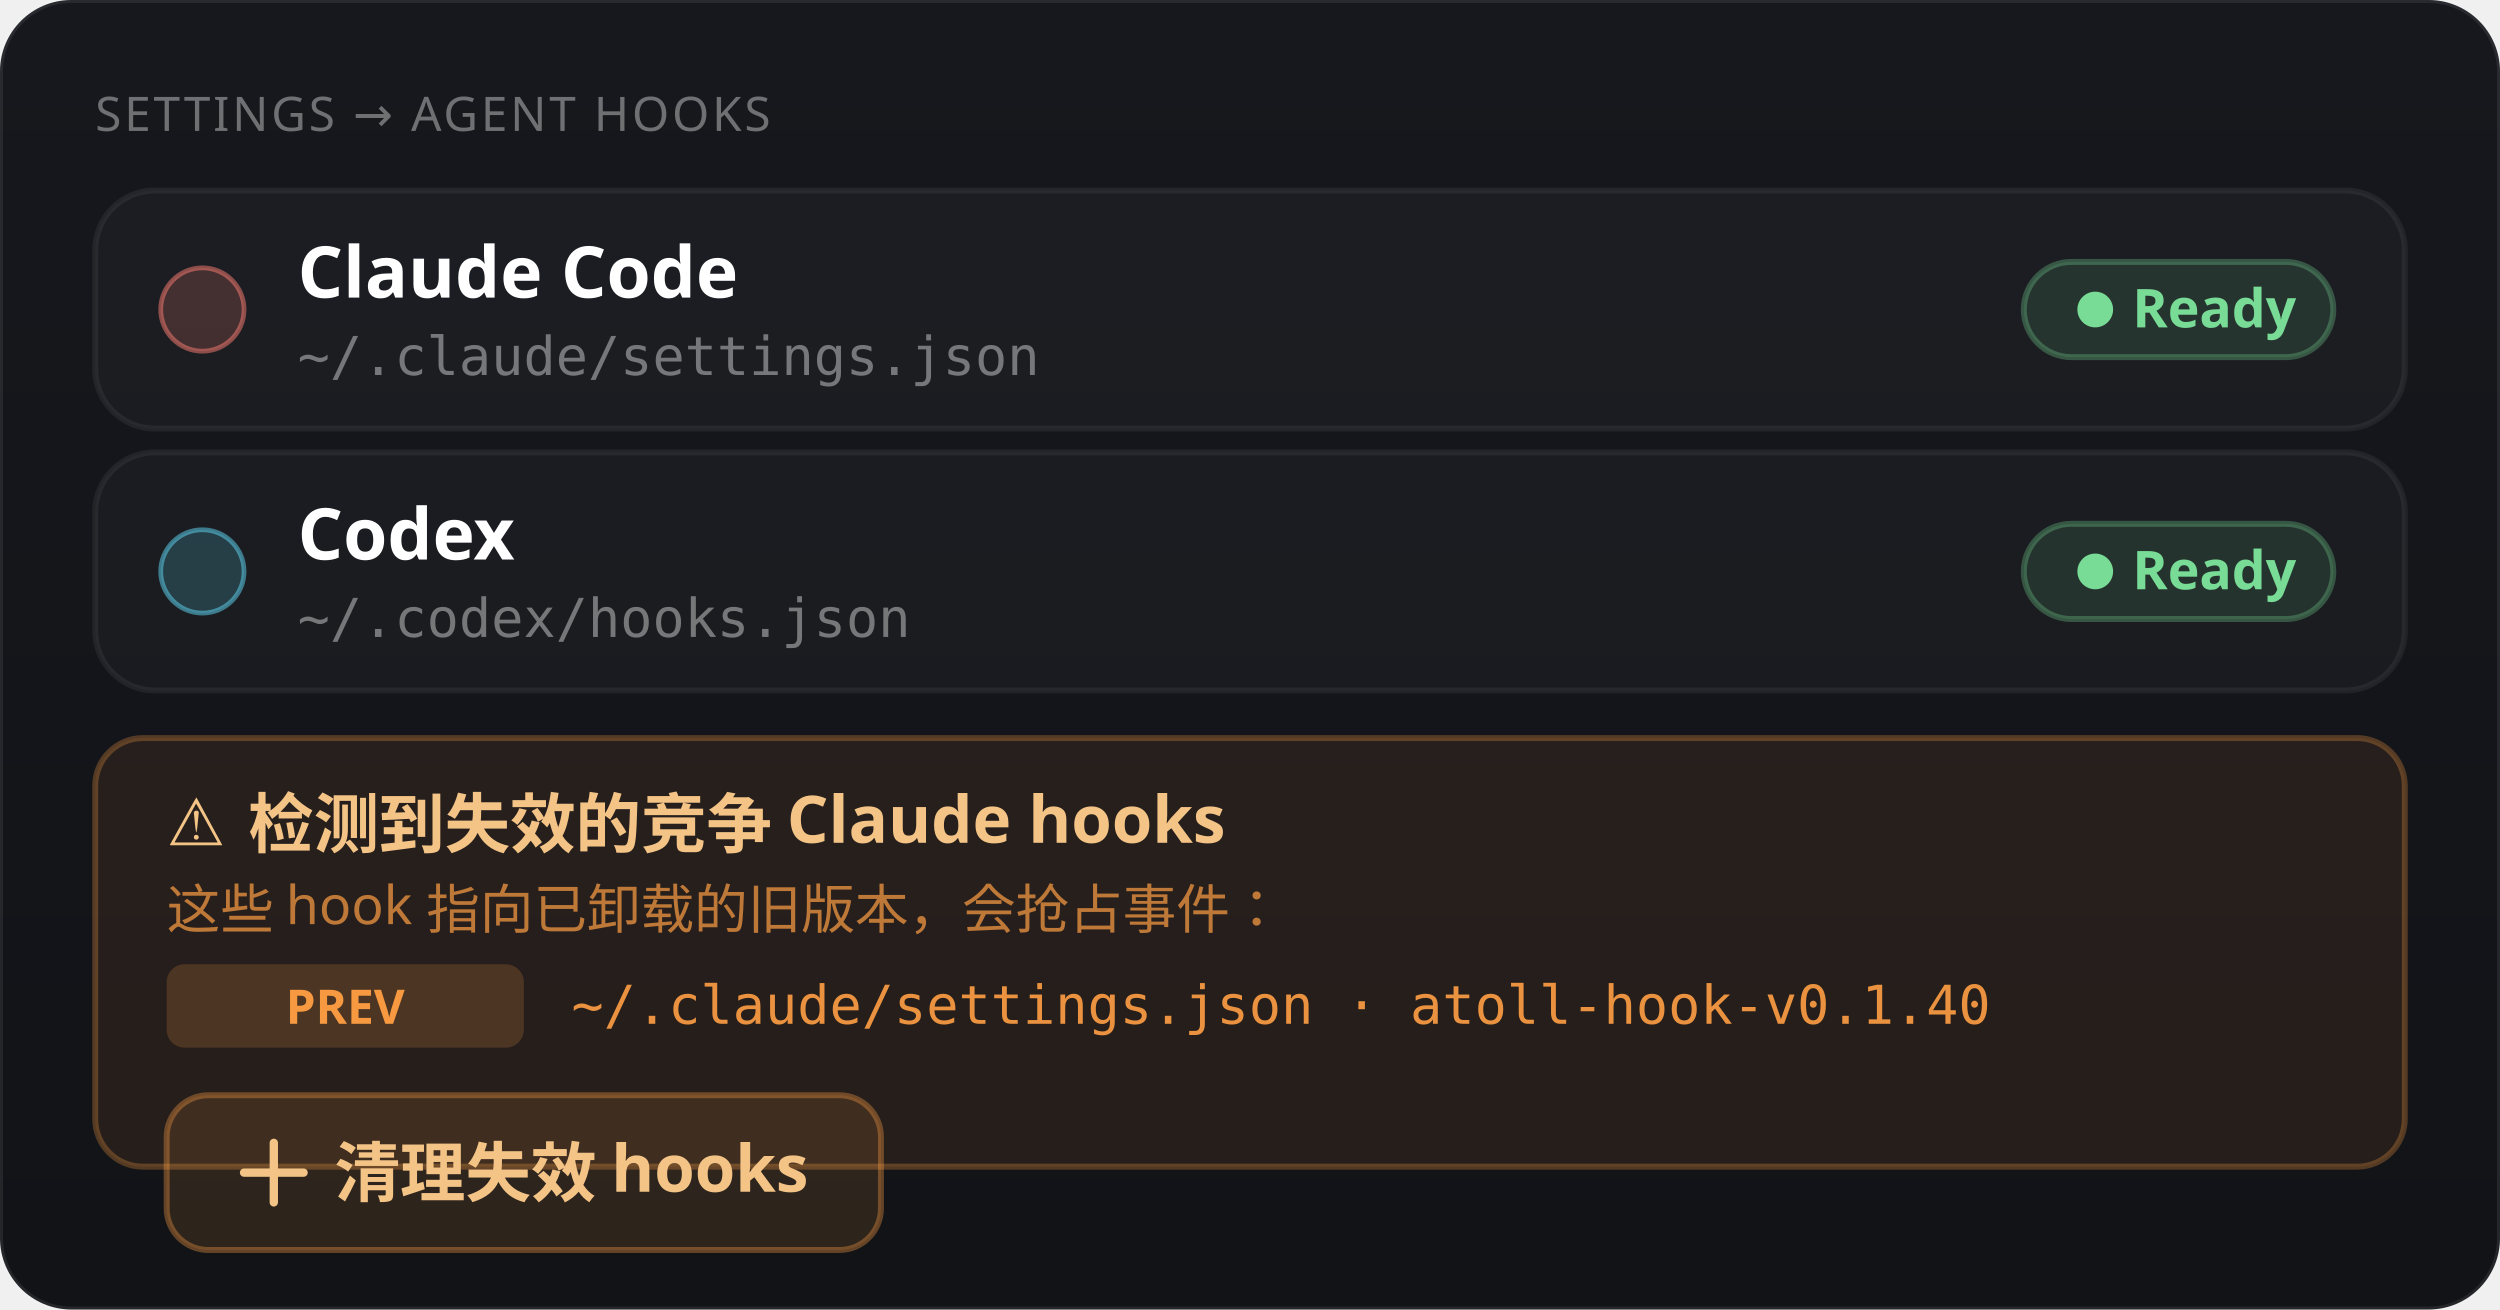
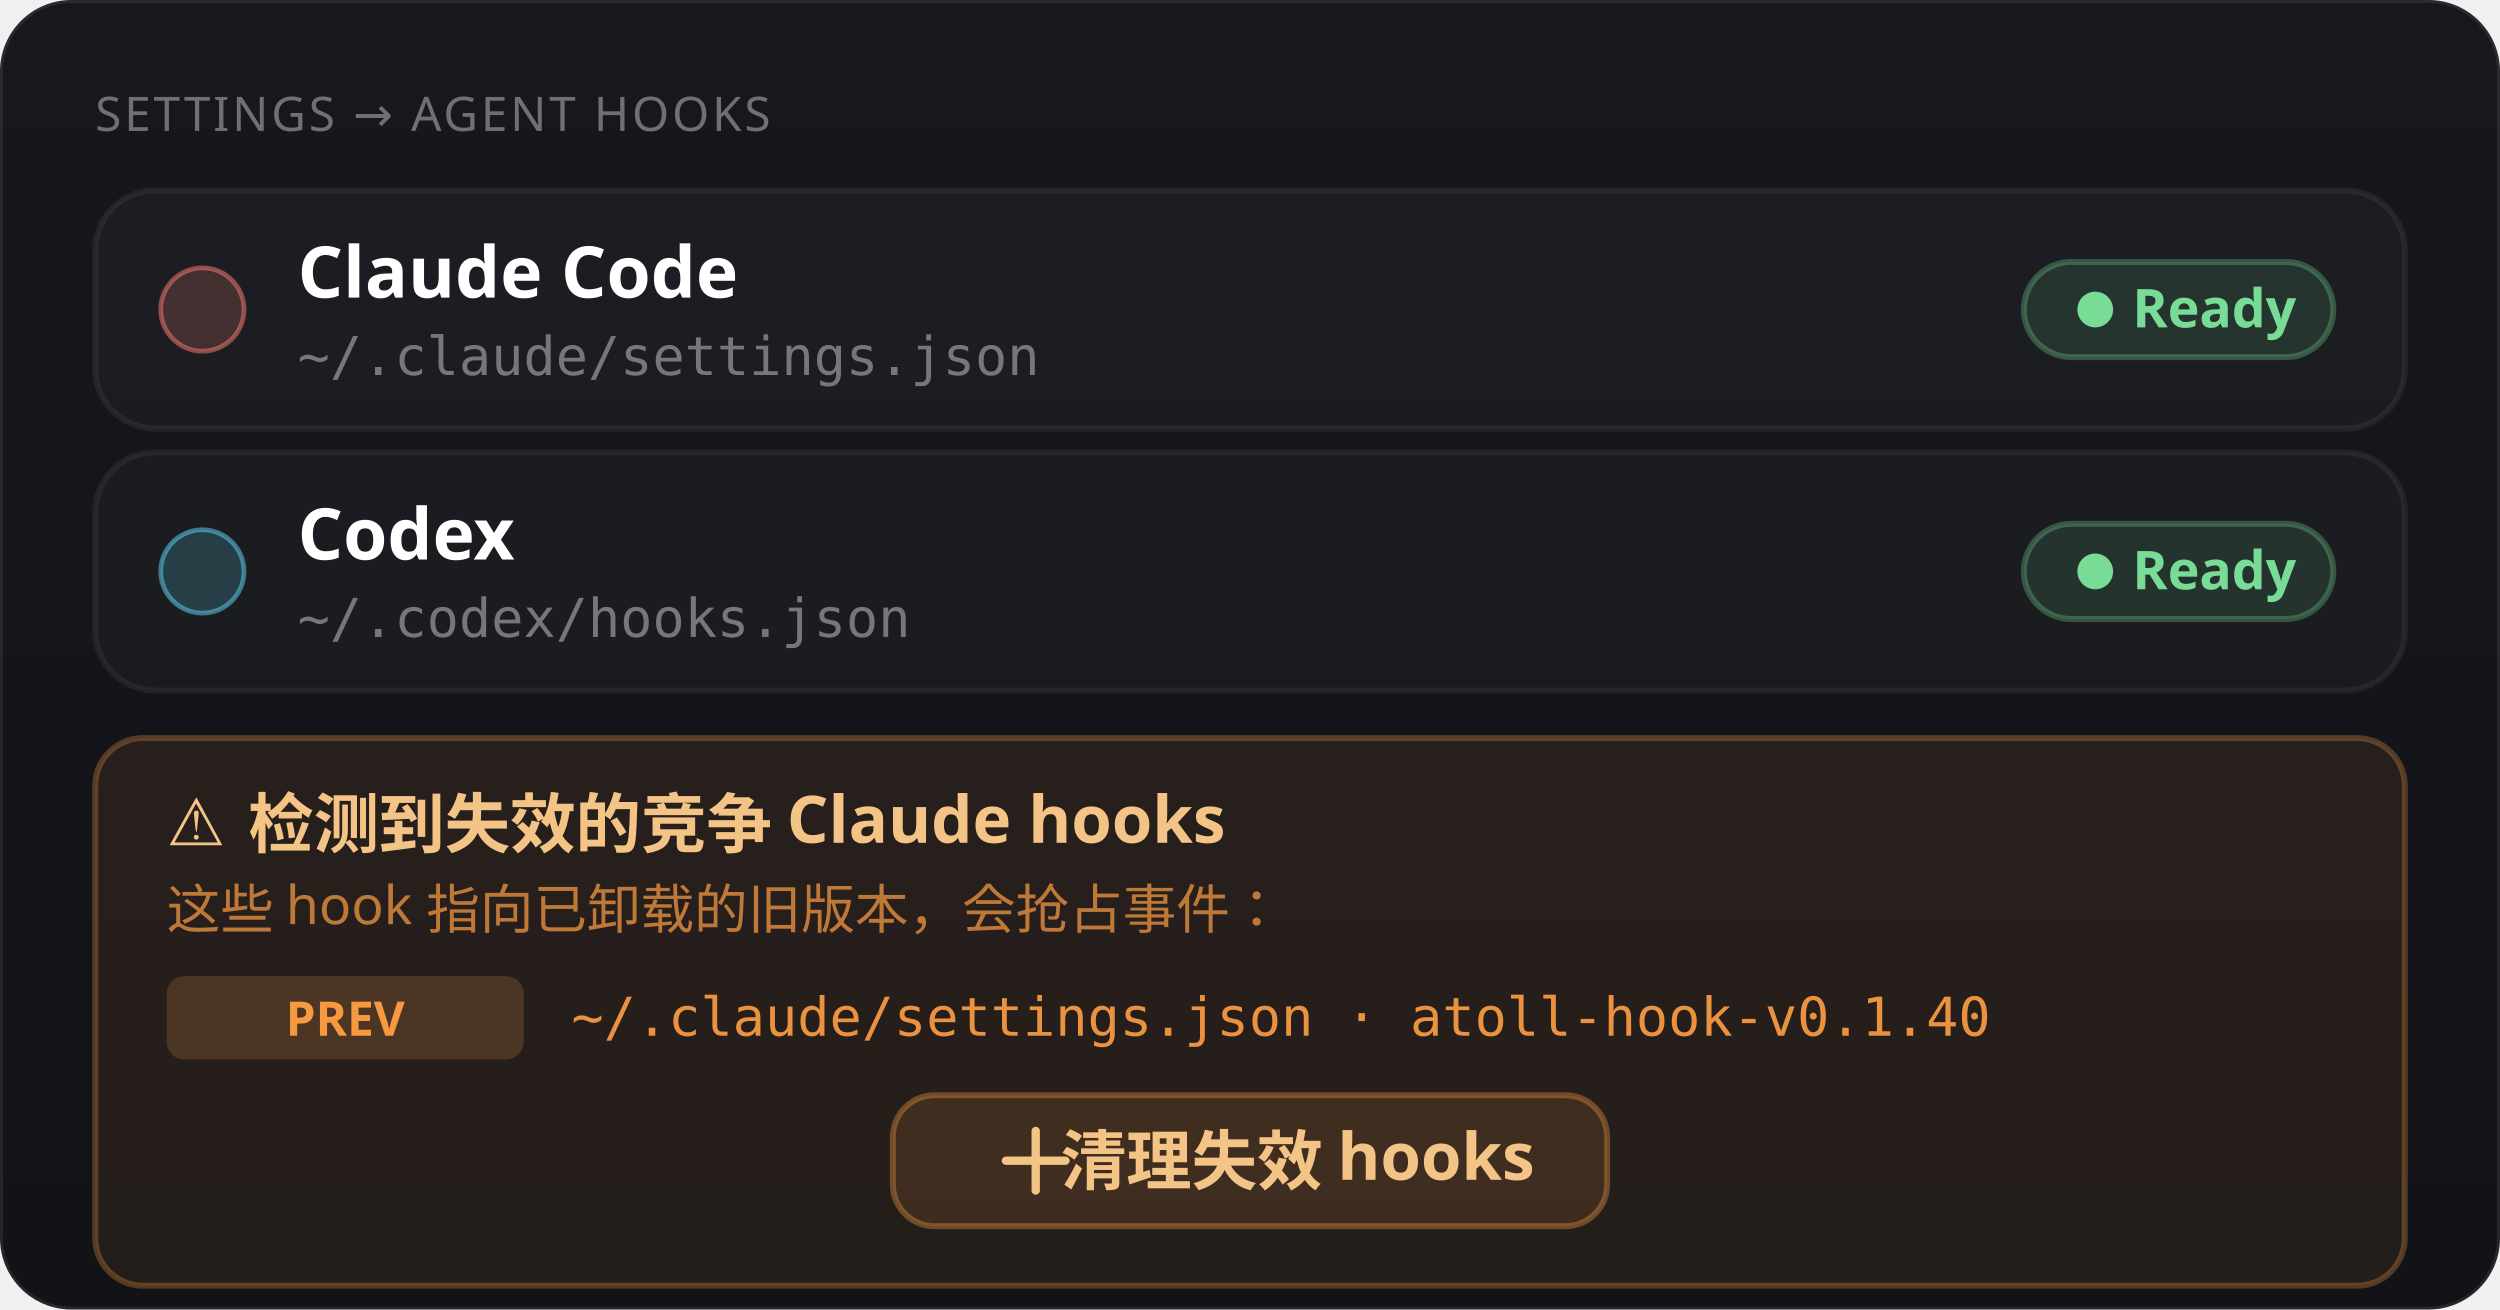
<svg xmlns="http://www.w3.org/2000/svg" width="420" height="220" viewBox="0 0 420 220" role="img" aria-label="Hook 健康检测：Agent hook 状态 + 检测到失效竞争 hook">
  <defs>
    <linearGradient id="hk-panel" x1="0" y1="0" x2="0" y2="1">
      <stop offset="0%" stop-color="#16181d" />
      <stop offset="100%" stop-color="#111317" />
    </linearGradient>
  </defs>
  <rect width="420" height="220" rx="12" fill="url(#hk-panel)" stroke="rgba(255,255,255,0.08)" />
  <text x="16" y="22" fill="rgba(255,255,255,0.38)" font-family="system-ui,sans-serif" font-size="8" letter-spacing="0.06em">SETTINGS → AGENT HOOKS</text>
  <rect x="16" y="32" width="388" height="40" rx="10" fill="rgba(255,255,255,0.03)" stroke="rgba(255,255,255,0.06)" />
  <circle cx="34" cy="52" r="7" fill="rgba(255,129,117,0.18)" stroke="#ff8175" stroke-width="0.8" stroke-opacity="0.5" />
  <text x="50" y="50" fill="#fff" font-family="system-ui,sans-serif" font-size="12" font-weight="600">Claude Code</text>
  <text x="50" y="63" fill="rgba(255,255,255,0.4)" font-family="ui-monospace,monospace" font-size="9">~/.claude/settings.json</text>
  <rect x="340" y="44" width="52" height="16" rx="8" fill="rgba(120,220,150,0.12)" stroke="rgba(120,220,150,0.3)" />
  <circle cx="352" cy="52" r="3" fill="#78dc96" />
  <text x="372" y="55" text-anchor="middle" fill="#78dc96" font-family="system-ui,sans-serif" font-size="9" font-weight="600">Ready</text>
  <rect x="16" y="76" width="388" height="40" rx="10" fill="rgba(255,255,255,0.03)" stroke="rgba(255,255,255,0.06)" />
  <circle cx="34" cy="96" r="7" fill="rgba(97,216,247,0.18)" stroke="#61d8f7" stroke-width="0.8" stroke-opacity="0.5" />
  <text x="50" y="94" fill="#fff" font-family="system-ui,sans-serif" font-size="12" font-weight="600">Codex</text>
  <text x="50" y="107" fill="rgba(255,255,255,0.4)" font-family="ui-monospace,monospace" font-size="9">~/.codex/hooks.json</text>
  <rect x="340" y="88" width="52" height="16" rx="8" fill="rgba(120,220,150,0.12)" stroke="rgba(120,220,150,0.3)" />
  <circle cx="352" cy="96" r="3" fill="#78dc96" />
  <text x="372" y="99" text-anchor="middle" fill="#78dc96" font-family="system-ui,sans-serif" font-size="9" font-weight="600">Ready</text>
-   <rect x="16" y="124" width="388" height="72" rx="8" fill="rgba(255,159,67,0.08)" stroke="rgba(255,159,67,0.28)" />
+   <rect x="16" y="124" width="388" height="92" rx="8" fill="rgba(255,159,67,0.08)" stroke="rgba(255,159,67,0.28)" />
  <text x="28" y="142" fill="#f4c487" font-family="system-ui,sans-serif" font-size="11" font-weight="600">⚠ 检测到失效的竞争 Claude hooks</text>
  <text x="28" y="156" fill="rgba(255,159,67,0.7)" font-family="system-ui,sans-serif" font-size="9">这些 hook 指向已卸载的旧版本，会抢占事件：</text>
-   <rect x="28" y="162" width="60" height="14" rx="3" fill="rgba(255,159,67,0.18)" />
-   <text x="58" y="172" text-anchor="middle" fill="rgba(255,159,67,0.95)" font-family="system-ui,sans-serif" font-size="8" font-weight="700">PREV</text>
-   <text x="96" y="172" fill="rgba(255,159,67,0.9)" font-family="ui-monospace,monospace" font-size="9">~/.claude/settings.json · atoll-hook-v0.1.40</text>
-   <rect x="28" y="184" width="120" height="26" rx="7" fill="rgba(255,159,67,0.12)" stroke="rgba(255,159,67,0.35)" />
-   <g transform="translate(46, 197)">
+   <rect x="28" y="164" width="60" height="14" rx="3" fill="rgba(255,159,67,0.18)" />
+   <text x="58" y="174" text-anchor="middle" fill="rgba(255,159,67,0.95)" font-family="system-ui,sans-serif" font-size="8" font-weight="700">PREV</text>
+   <text x="96" y="174" fill="rgba(255,159,67,0.9)" font-family="ui-monospace,monospace" font-size="9">~/.claude/settings.json · atoll-hook-v0.1.40</text>
+   <rect x="150" y="184" width="120" height="22" rx="7" fill="rgba(255,159,67,0.12)" stroke="rgba(255,159,67,0.35)" />
+   <g transform="translate(174, 195)">
    <line x1="-5" y1="0" x2="5" y2="0" stroke="#f4c487" stroke-width="1.4" stroke-linecap="round" />
    <line x1="0" y1="-5" x2="0" y2="5" stroke="#f4c487" stroke-width="1.4" stroke-linecap="round" />
  </g>
-   <text x="96" y="201" text-anchor="middle" fill="#f4c487" font-family="system-ui,sans-serif" font-size="11" font-weight="600">清理失效 hooks</text>
+   <text x="218" y="199" text-anchor="middle" fill="#f4c487" font-family="system-ui,sans-serif" font-size="11" font-weight="600">清理失效 hooks</text>
</svg>
